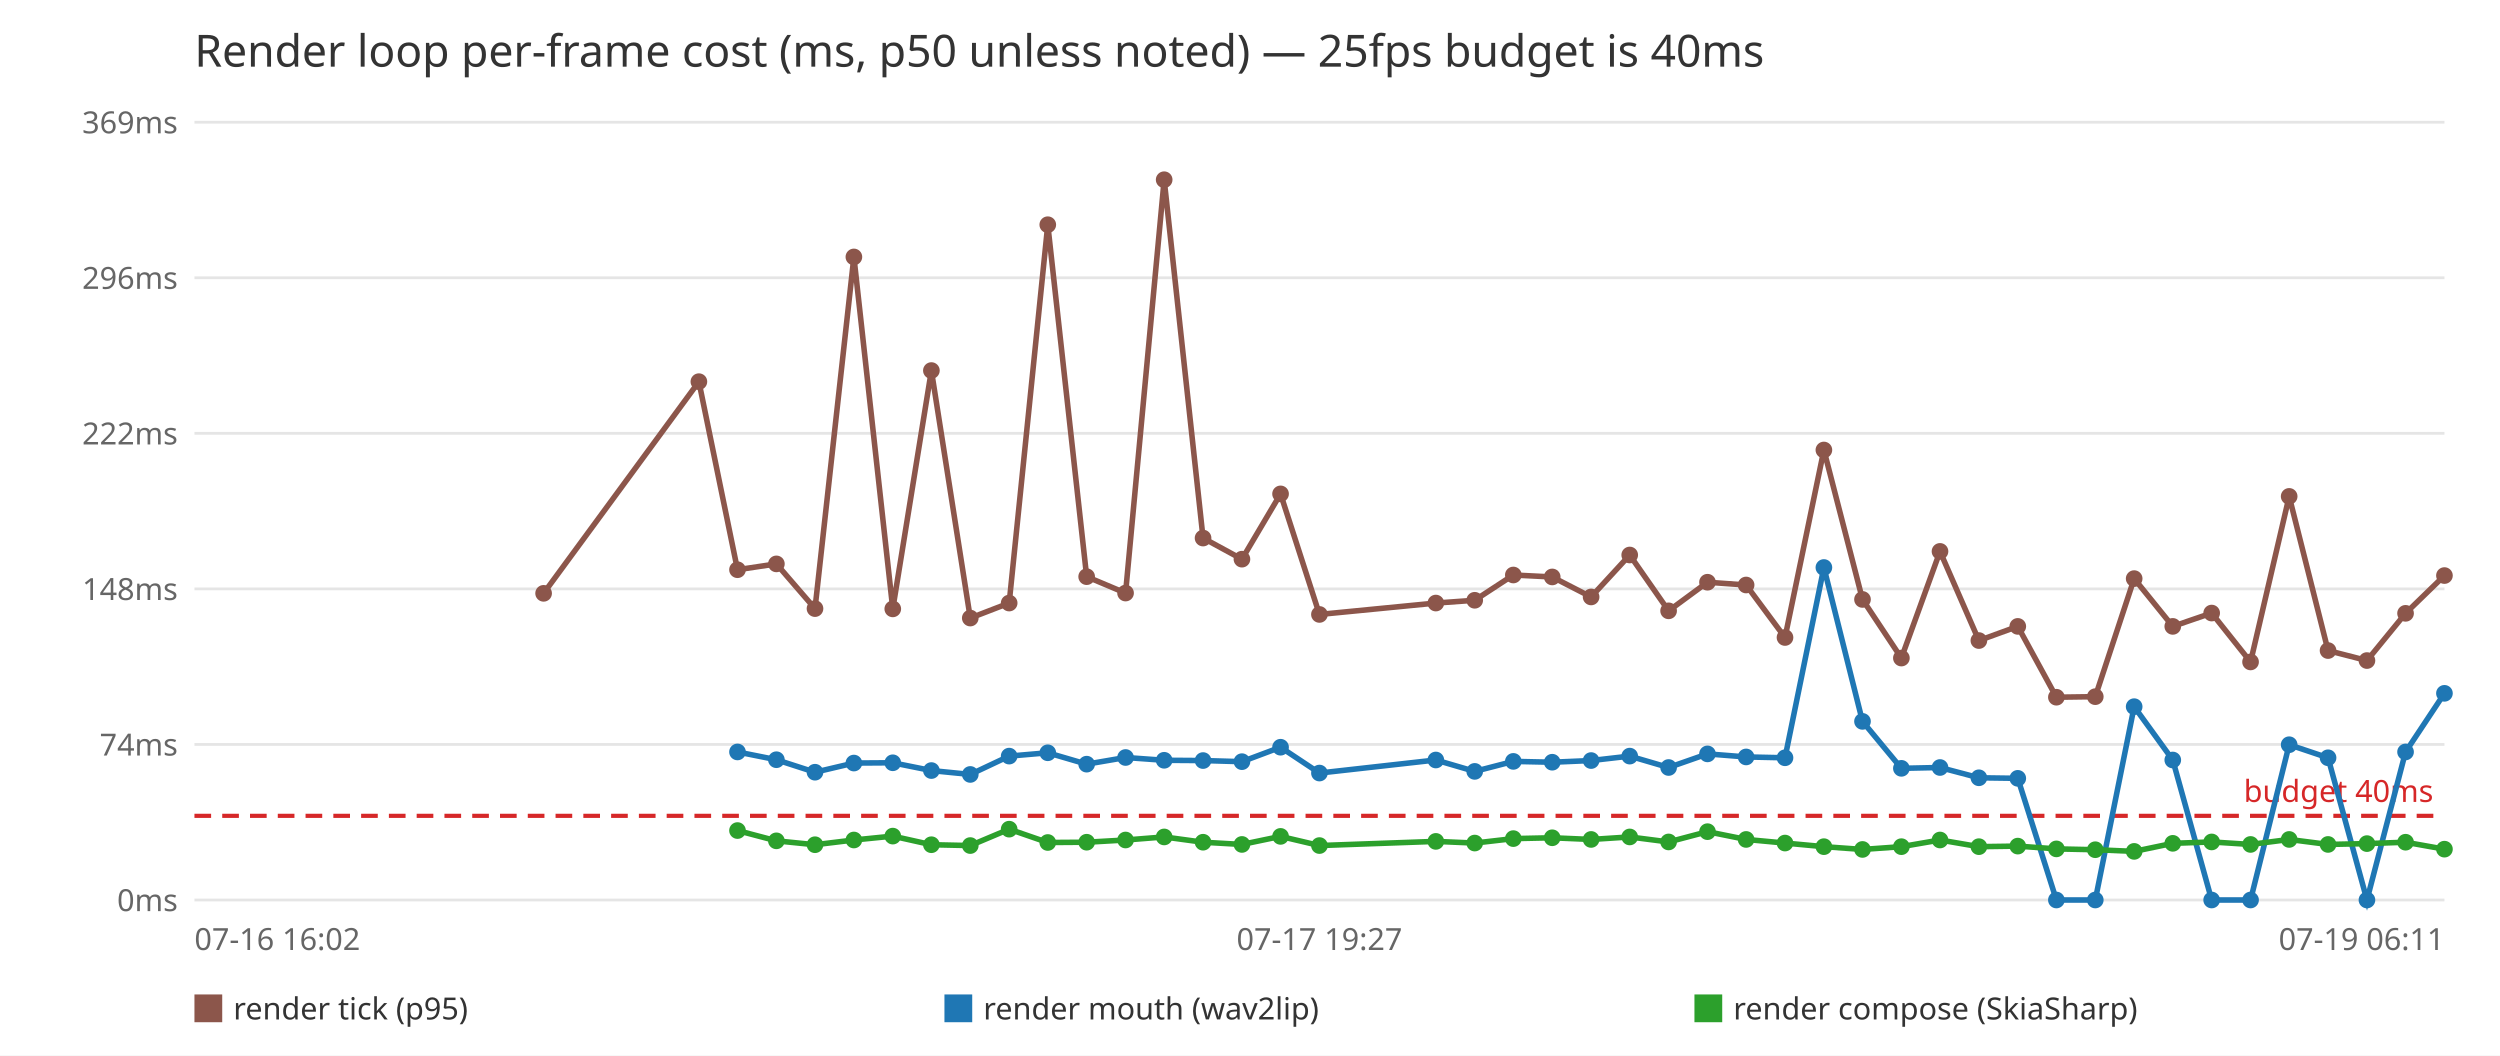
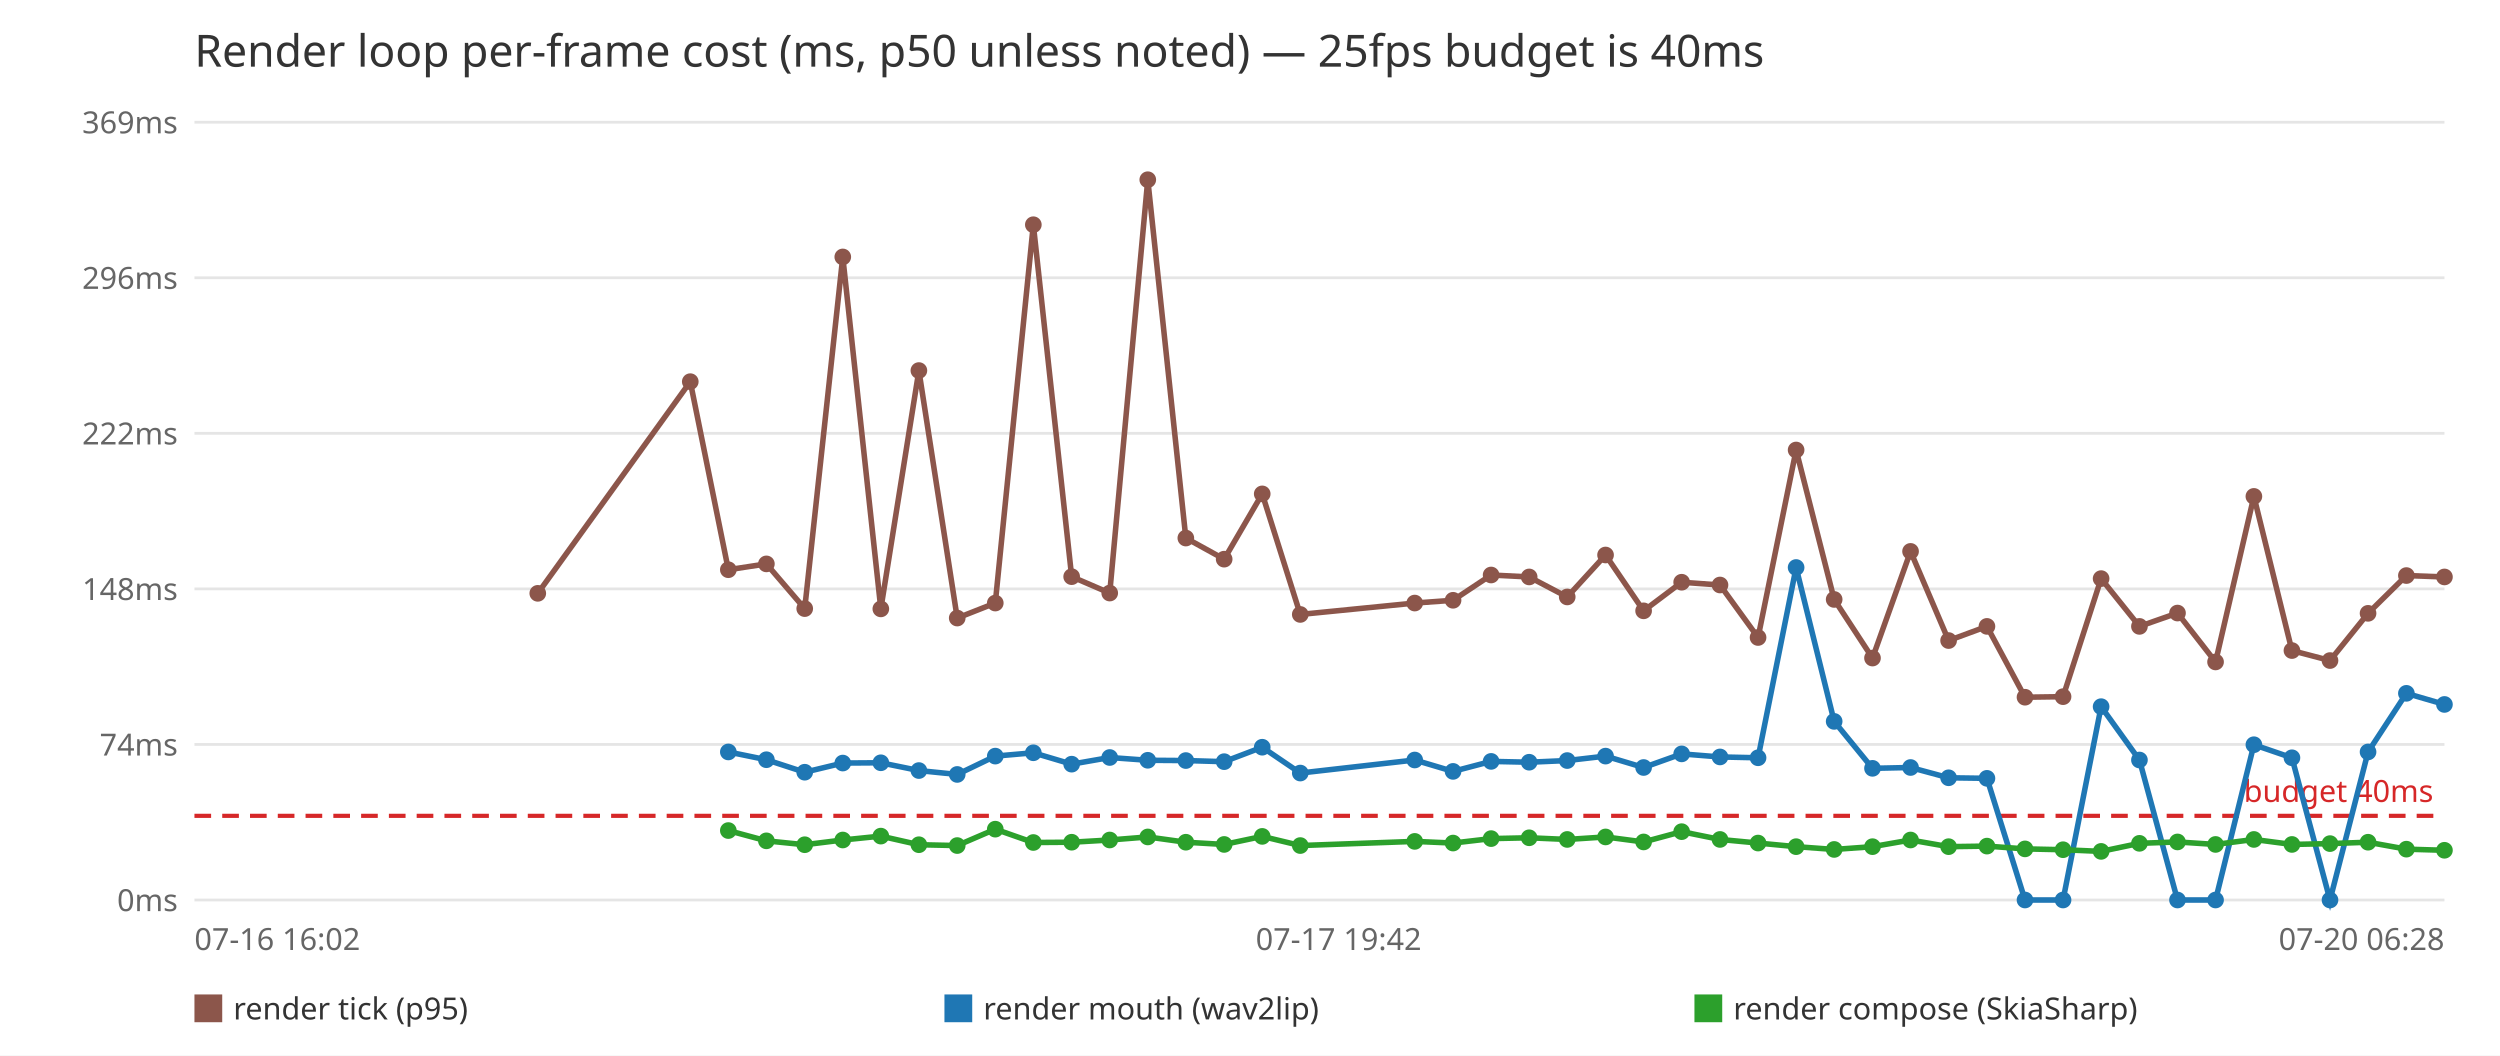
<svg xmlns="http://www.w3.org/2000/svg" width="900" height="380" viewBox="0 0 900 380" font-family="sans-serif">
  <rect width="900" height="380" fill="white" />
  <text x="70" y="24" font-size="16" fill="#333">Render loop per-frame cost (ms, p50 unless noted) — 25fps budget is 40ms</text>
  <line x1="70" y1="324.0" x2="880" y2="324.0" stroke="#e5e5e5" />
  <text x="64" y="328.0" font-size="11" fill="#666" text-anchor="end">0ms</text>
  <line x1="70" y1="268.0" x2="880" y2="268.0" stroke="#e5e5e5" />
  <text x="64" y="272.0" font-size="11" fill="#666" text-anchor="end">74ms</text>
  <line x1="70" y1="212.0" x2="880" y2="212.0" stroke="#e5e5e5" />
  <text x="64" y="216.0" font-size="11" fill="#666" text-anchor="end">148ms</text>
  <line x1="70" y1="156.0" x2="880" y2="156.0" stroke="#e5e5e5" />
  <text x="64" y="160.0" font-size="11" fill="#666" text-anchor="end">222ms</text>
  <line x1="70" y1="100.0" x2="880" y2="100.0" stroke="#e5e5e5" />
  <text x="64" y="104.0" font-size="11" fill="#666" text-anchor="end">296ms</text>
  <line x1="70" y1="44.0" x2="880" y2="44.0" stroke="#e5e5e5" />
  <text x="64" y="48.0" font-size="11" fill="#666" text-anchor="end">369ms</text>
  <line x1="70" y1="293.7" x2="880" y2="293.7" stroke="#d62728" stroke-width="1.5" stroke-dasharray="6,4" />
  <text x="876" y="288.7" font-size="11" fill="#d62728" text-anchor="end">budget 40ms</text>
  <text x="70.0" y="342" font-size="11" fill="#666" text-anchor="start">07-16 16:02</text>
-   <text x="475.0" y="342" font-size="11" fill="#666" text-anchor="middle">07-17 19:27</text>
-   <text x="880.0" y="342" font-size="11" fill="#666" text-anchor="end">07-19 06:11</text>
-   <polyline points="195.7,213.6 251.6,137.4 265.5,205.1 279.5,203.0 293.4,219.1 307.4,92.5 321.4,219.2 335.3,133.4 349.3,222.5 363.3,217.1 377.2,80.9 391.2,207.6 405.2,213.5 419.1,64.7 433.1,193.7 447.1,201.3 461.0,177.8 475.0,221.2 516.9,217.1 530.9,216.1 544.8,207.0 558.8,207.7 572.8,214.9 586.7,199.8 600.7,219.9 614.7,209.6 628.6,210.6 642.6,229.5 656.6,162.0 670.5,215.8 684.5,236.9 698.4,198.5 712.4,230.6 726.4,225.5 740.3,251.0 754.3,250.8 768.3,208.3 782.2,225.5 796.2,220.7 810.2,238.3 824.1,178.7 838.1,234.2 852.1,237.8 866.0,220.8 880.0,207.2" fill="none" stroke="#8c564b" stroke-width="2" />
-   <circle cx="195.7" cy="213.6" r="3" fill="#8c564b" />
-   <circle cx="251.6" cy="137.4" r="3" fill="#8c564b" />
-   <circle cx="265.5" cy="205.1" r="3" fill="#8c564b" />
-   <circle cx="279.5" cy="203.0" r="3" fill="#8c564b" />
-   <circle cx="293.4" cy="219.1" r="3" fill="#8c564b" />
-   <circle cx="307.4" cy="92.5" r="3" fill="#8c564b" />
-   <circle cx="321.4" cy="219.2" r="3" fill="#8c564b" />
-   <circle cx="335.3" cy="133.4" r="3" fill="#8c564b" />
-   <circle cx="349.3" cy="222.5" r="3" fill="#8c564b" />
-   <circle cx="363.3" cy="217.1" r="3" fill="#8c564b" />
-   <circle cx="377.2" cy="80.9" r="3" fill="#8c564b" />
-   <circle cx="391.2" cy="207.6" r="3" fill="#8c564b" />
-   <circle cx="405.2" cy="213.5" r="3" fill="#8c564b" />
-   <circle cx="419.1" cy="64.7" r="3" fill="#8c564b" />
-   <circle cx="433.1" cy="193.7" r="3" fill="#8c564b" />
-   <circle cx="447.1" cy="201.3" r="3" fill="#8c564b" />
-   <circle cx="461.0" cy="177.8" r="3" fill="#8c564b" />
-   <circle cx="475.0" cy="221.2" r="3" fill="#8c564b" />
-   <circle cx="516.9" cy="217.1" r="3" fill="#8c564b" />
-   <circle cx="530.9" cy="216.1" r="3" fill="#8c564b" />
-   <circle cx="544.8" cy="207.0" r="3" fill="#8c564b" />
-   <circle cx="558.8" cy="207.7" r="3" fill="#8c564b" />
-   <circle cx="572.8" cy="214.9" r="3" fill="#8c564b" />
-   <circle cx="586.7" cy="199.8" r="3" fill="#8c564b" />
-   <circle cx="600.7" cy="219.9" r="3" fill="#8c564b" />
-   <circle cx="614.7" cy="209.6" r="3" fill="#8c564b" />
-   <circle cx="628.6" cy="210.6" r="3" fill="#8c564b" />
-   <circle cx="642.6" cy="229.5" r="3" fill="#8c564b" />
-   <circle cx="656.6" cy="162.0" r="3" fill="#8c564b" />
-   <circle cx="670.5" cy="215.8" r="3" fill="#8c564b" />
-   <circle cx="684.5" cy="236.9" r="3" fill="#8c564b" />
-   <circle cx="698.4" cy="198.5" r="3" fill="#8c564b" />
-   <circle cx="712.4" cy="230.6" r="3" fill="#8c564b" />
-   <circle cx="726.4" cy="225.5" r="3" fill="#8c564b" />
-   <circle cx="740.3" cy="251.0" r="3" fill="#8c564b" />
-   <circle cx="754.3" cy="250.8" r="3" fill="#8c564b" />
-   <circle cx="768.3" cy="208.3" r="3" fill="#8c564b" />
-   <circle cx="782.2" cy="225.5" r="3" fill="#8c564b" />
-   <circle cx="796.2" cy="220.7" r="3" fill="#8c564b" />
-   <circle cx="810.2" cy="238.3" r="3" fill="#8c564b" />
-   <circle cx="824.1" cy="178.7" r="3" fill="#8c564b" />
-   <circle cx="838.1" cy="234.2" r="3" fill="#8c564b" />
-   <circle cx="852.1" cy="237.8" r="3" fill="#8c564b" />
-   <circle cx="866.0" cy="220.8" r="3" fill="#8c564b" />
-   <circle cx="880.0" cy="207.2" r="3" fill="#8c564b" />
+   <text x="481.9" y="342" font-size="11" fill="#666" text-anchor="middle">07-17 19:42</text>
+   <text x="880.0" y="342" font-size="11" fill="#666" text-anchor="end">07-20 06:28</text>
+   <polyline points="193.6,213.6 248.5,137.4 262.2,205.1 275.9,203.0 289.7,219.1 303.4,92.5 317.1,219.2 330.8,133.4 344.6,222.5 358.3,217.1 372.0,80.9 385.8,207.6 399.5,213.5 413.2,64.7 426.9,193.7 440.7,201.3 454.4,177.8 468.1,221.2 509.3,217.1 523.1,216.1 536.8,207.0 550.5,207.7 564.2,214.9 578.0,199.8 591.7,219.9 605.4,209.6 619.2,210.6 632.9,229.5 646.6,162.0 660.3,215.8 674.1,236.9 687.8,198.5 701.5,230.6 715.3,225.5 729.0,251.0 742.7,250.8 756.4,208.3 770.2,225.5 783.9,220.7 797.6,238.3 811.4,178.7 825.1,234.2 838.8,237.8 852.5,220.8 866.3,207.2 880.0,207.7" fill="none" stroke="#8c564b" stroke-width="2" />
+   <circle cx="193.6" cy="213.6" r="3" fill="#8c564b" />
+   <circle cx="248.5" cy="137.4" r="3" fill="#8c564b" />
+   <circle cx="262.2" cy="205.1" r="3" fill="#8c564b" />
+   <circle cx="275.9" cy="203.0" r="3" fill="#8c564b" />
+   <circle cx="289.7" cy="219.1" r="3" fill="#8c564b" />
+   <circle cx="303.4" cy="92.5" r="3" fill="#8c564b" />
+   <circle cx="317.1" cy="219.2" r="3" fill="#8c564b" />
+   <circle cx="330.8" cy="133.4" r="3" fill="#8c564b" />
+   <circle cx="344.6" cy="222.5" r="3" fill="#8c564b" />
+   <circle cx="358.3" cy="217.1" r="3" fill="#8c564b" />
+   <circle cx="372.0" cy="80.9" r="3" fill="#8c564b" />
+   <circle cx="385.8" cy="207.6" r="3" fill="#8c564b" />
+   <circle cx="399.5" cy="213.5" r="3" fill="#8c564b" />
+   <circle cx="413.2" cy="64.7" r="3" fill="#8c564b" />
+   <circle cx="426.9" cy="193.7" r="3" fill="#8c564b" />
+   <circle cx="440.7" cy="201.3" r="3" fill="#8c564b" />
+   <circle cx="454.4" cy="177.8" r="3" fill="#8c564b" />
+   <circle cx="468.1" cy="221.2" r="3" fill="#8c564b" />
+   <circle cx="509.3" cy="217.1" r="3" fill="#8c564b" />
+   <circle cx="523.1" cy="216.1" r="3" fill="#8c564b" />
+   <circle cx="536.8" cy="207.0" r="3" fill="#8c564b" />
+   <circle cx="550.5" cy="207.7" r="3" fill="#8c564b" />
+   <circle cx="564.2" cy="214.9" r="3" fill="#8c564b" />
+   <circle cx="578.0" cy="199.8" r="3" fill="#8c564b" />
+   <circle cx="591.7" cy="219.9" r="3" fill="#8c564b" />
+   <circle cx="605.4" cy="209.6" r="3" fill="#8c564b" />
+   <circle cx="619.2" cy="210.6" r="3" fill="#8c564b" />
+   <circle cx="632.9" cy="229.5" r="3" fill="#8c564b" />
+   <circle cx="646.6" cy="162.0" r="3" fill="#8c564b" />
+   <circle cx="660.3" cy="215.8" r="3" fill="#8c564b" />
+   <circle cx="674.1" cy="236.9" r="3" fill="#8c564b" />
+   <circle cx="687.8" cy="198.5" r="3" fill="#8c564b" />
+   <circle cx="701.5" cy="230.6" r="3" fill="#8c564b" />
+   <circle cx="715.3" cy="225.5" r="3" fill="#8c564b" />
+   <circle cx="729.0" cy="251.0" r="3" fill="#8c564b" />
+   <circle cx="742.7" cy="250.8" r="3" fill="#8c564b" />
+   <circle cx="756.4" cy="208.3" r="3" fill="#8c564b" />
+   <circle cx="770.2" cy="225.5" r="3" fill="#8c564b" />
+   <circle cx="783.9" cy="220.7" r="3" fill="#8c564b" />
+   <circle cx="797.6" cy="238.3" r="3" fill="#8c564b" />
+   <circle cx="811.4" cy="178.7" r="3" fill="#8c564b" />
+   <circle cx="825.1" cy="234.2" r="3" fill="#8c564b" />
+   <circle cx="838.8" cy="237.8" r="3" fill="#8c564b" />
+   <circle cx="852.5" cy="220.8" r="3" fill="#8c564b" />
+   <circle cx="866.3" cy="207.2" r="3" fill="#8c564b" />
+   <circle cx="880.0" cy="207.7" r="3" fill="#8c564b" />
  <rect x="70.0" y="358" width="10" height="10" fill="#8c564b" />
  <text x="84.0" y="367" font-size="11" fill="#333">render tick (p95)</text>
-   <polyline points="265.5,270.7 279.5,273.5 293.4,278.0 307.4,274.7 321.4,274.6 335.3,277.4 349.3,278.8 363.3,272.2 377.2,271.0 391.2,275.1 405.2,272.7 419.1,273.7 433.1,273.8 447.1,274.2 461.0,269.0 475.0,278.3 516.9,273.6 530.9,277.7 544.8,274.1 558.8,274.4 572.8,273.8 586.7,272.2 600.7,276.3 614.7,271.4 628.6,272.5 642.6,272.8 656.6,204.3 670.5,259.7 684.5,276.6 698.4,276.3 712.4,280.0 726.4,280.2 740.3,324.0 754.3,324.0 768.3,254.4 782.2,273.6 796.2,324.0 810.2,324.0 824.1,268.1 838.1,272.8 852.1,324.0 866.0,270.7 880.0,249.6" fill="none" stroke="#1f77b4" stroke-width="2" />
-   <circle cx="265.5" cy="270.7" r="3" fill="#1f77b4" />
-   <circle cx="279.5" cy="273.5" r="3" fill="#1f77b4" />
-   <circle cx="293.4" cy="278.0" r="3" fill="#1f77b4" />
-   <circle cx="307.4" cy="274.7" r="3" fill="#1f77b4" />
-   <circle cx="321.4" cy="274.6" r="3" fill="#1f77b4" />
-   <circle cx="335.3" cy="277.4" r="3" fill="#1f77b4" />
-   <circle cx="349.3" cy="278.8" r="3" fill="#1f77b4" />
-   <circle cx="363.3" cy="272.2" r="3" fill="#1f77b4" />
-   <circle cx="377.2" cy="271.0" r="3" fill="#1f77b4" />
-   <circle cx="391.2" cy="275.1" r="3" fill="#1f77b4" />
-   <circle cx="405.2" cy="272.7" r="3" fill="#1f77b4" />
-   <circle cx="419.1" cy="273.7" r="3" fill="#1f77b4" />
-   <circle cx="433.1" cy="273.8" r="3" fill="#1f77b4" />
-   <circle cx="447.1" cy="274.2" r="3" fill="#1f77b4" />
-   <circle cx="461.0" cy="269.0" r="3" fill="#1f77b4" />
-   <circle cx="475.0" cy="278.3" r="3" fill="#1f77b4" />
-   <circle cx="516.9" cy="273.6" r="3" fill="#1f77b4" />
-   <circle cx="530.9" cy="277.7" r="3" fill="#1f77b4" />
-   <circle cx="544.8" cy="274.1" r="3" fill="#1f77b4" />
-   <circle cx="558.8" cy="274.4" r="3" fill="#1f77b4" />
-   <circle cx="572.8" cy="273.8" r="3" fill="#1f77b4" />
-   <circle cx="586.7" cy="272.2" r="3" fill="#1f77b4" />
-   <circle cx="600.7" cy="276.3" r="3" fill="#1f77b4" />
-   <circle cx="614.7" cy="271.4" r="3" fill="#1f77b4" />
-   <circle cx="628.6" cy="272.5" r="3" fill="#1f77b4" />
-   <circle cx="642.6" cy="272.8" r="3" fill="#1f77b4" />
-   <circle cx="656.6" cy="204.3" r="3" fill="#1f77b4" />
-   <circle cx="670.5" cy="259.7" r="3" fill="#1f77b4" />
-   <circle cx="684.5" cy="276.6" r="3" fill="#1f77b4" />
-   <circle cx="698.4" cy="276.3" r="3" fill="#1f77b4" />
-   <circle cx="712.4" cy="280.0" r="3" fill="#1f77b4" />
-   <circle cx="726.4" cy="280.2" r="3" fill="#1f77b4" />
-   <circle cx="740.3" cy="324.0" r="3" fill="#1f77b4" />
-   <circle cx="754.3" cy="324.0" r="3" fill="#1f77b4" />
-   <circle cx="768.3" cy="254.4" r="3" fill="#1f77b4" />
-   <circle cx="782.2" cy="273.6" r="3" fill="#1f77b4" />
-   <circle cx="796.2" cy="324.0" r="3" fill="#1f77b4" />
-   <circle cx="810.2" cy="324.0" r="3" fill="#1f77b4" />
-   <circle cx="824.1" cy="268.1" r="3" fill="#1f77b4" />
-   <circle cx="838.1" cy="272.8" r="3" fill="#1f77b4" />
-   <circle cx="852.1" cy="324.0" r="3" fill="#1f77b4" />
-   <circle cx="866.0" cy="270.7" r="3" fill="#1f77b4" />
-   <circle cx="880.0" cy="249.6" r="3" fill="#1f77b4" />
+   <polyline points="262.2,270.7 275.9,273.5 289.7,278.0 303.4,274.7 317.1,274.6 330.8,277.4 344.6,278.8 358.3,272.2 372.0,271.0 385.8,275.1 399.5,272.7 413.2,273.7 426.9,273.8 440.7,274.2 454.4,269.0 468.1,278.3 509.3,273.6 523.1,277.7 536.8,274.1 550.5,274.4 564.2,273.8 578.0,272.2 591.7,276.3 605.4,271.4 619.2,272.5 632.9,272.8 646.6,204.3 660.3,259.7 674.1,276.6 687.8,276.3 701.5,280.0 715.3,280.2 729.0,324.0 742.7,324.0 756.4,254.4 770.2,273.6 783.9,324.0 797.6,324.0 811.4,268.1 825.1,272.8 838.8,324.0 852.5,270.7 866.3,249.6 880.0,253.6" fill="none" stroke="#1f77b4" stroke-width="2" />
+   <circle cx="262.2" cy="270.7" r="3" fill="#1f77b4" />
+   <circle cx="275.9" cy="273.5" r="3" fill="#1f77b4" />
+   <circle cx="289.7" cy="278.0" r="3" fill="#1f77b4" />
+   <circle cx="303.4" cy="274.7" r="3" fill="#1f77b4" />
+   <circle cx="317.1" cy="274.6" r="3" fill="#1f77b4" />
+   <circle cx="330.8" cy="277.4" r="3" fill="#1f77b4" />
+   <circle cx="344.6" cy="278.8" r="3" fill="#1f77b4" />
+   <circle cx="358.3" cy="272.2" r="3" fill="#1f77b4" />
+   <circle cx="372.0" cy="271.0" r="3" fill="#1f77b4" />
+   <circle cx="385.8" cy="275.1" r="3" fill="#1f77b4" />
+   <circle cx="399.5" cy="272.7" r="3" fill="#1f77b4" />
+   <circle cx="413.2" cy="273.7" r="3" fill="#1f77b4" />
+   <circle cx="426.9" cy="273.8" r="3" fill="#1f77b4" />
+   <circle cx="440.7" cy="274.2" r="3" fill="#1f77b4" />
+   <circle cx="454.4" cy="269.0" r="3" fill="#1f77b4" />
+   <circle cx="468.1" cy="278.3" r="3" fill="#1f77b4" />
+   <circle cx="509.3" cy="273.6" r="3" fill="#1f77b4" />
+   <circle cx="523.1" cy="277.7" r="3" fill="#1f77b4" />
+   <circle cx="536.8" cy="274.1" r="3" fill="#1f77b4" />
+   <circle cx="550.5" cy="274.4" r="3" fill="#1f77b4" />
+   <circle cx="564.2" cy="273.8" r="3" fill="#1f77b4" />
+   <circle cx="578.0" cy="272.2" r="3" fill="#1f77b4" />
+   <circle cx="591.7" cy="276.3" r="3" fill="#1f77b4" />
+   <circle cx="605.4" cy="271.4" r="3" fill="#1f77b4" />
+   <circle cx="619.2" cy="272.5" r="3" fill="#1f77b4" />
+   <circle cx="632.9" cy="272.8" r="3" fill="#1f77b4" />
+   <circle cx="646.6" cy="204.3" r="3" fill="#1f77b4" />
+   <circle cx="660.3" cy="259.7" r="3" fill="#1f77b4" />
+   <circle cx="674.1" cy="276.6" r="3" fill="#1f77b4" />
+   <circle cx="687.8" cy="276.3" r="3" fill="#1f77b4" />
+   <circle cx="701.5" cy="280.0" r="3" fill="#1f77b4" />
+   <circle cx="715.3" cy="280.2" r="3" fill="#1f77b4" />
+   <circle cx="729.0" cy="324.0" r="3" fill="#1f77b4" />
+   <circle cx="742.7" cy="324.0" r="3" fill="#1f77b4" />
+   <circle cx="756.4" cy="254.4" r="3" fill="#1f77b4" />
+   <circle cx="770.2" cy="273.6" r="3" fill="#1f77b4" />
+   <circle cx="783.9" cy="324.0" r="3" fill="#1f77b4" />
+   <circle cx="797.6" cy="324.0" r="3" fill="#1f77b4" />
+   <circle cx="811.4" cy="268.1" r="3" fill="#1f77b4" />
+   <circle cx="825.1" cy="272.8" r="3" fill="#1f77b4" />
+   <circle cx="838.8" cy="324.0" r="3" fill="#1f77b4" />
+   <circle cx="852.5" cy="270.7" r="3" fill="#1f77b4" />
+   <circle cx="866.3" cy="249.6" r="3" fill="#1f77b4" />
+   <circle cx="880.0" cy="253.6" r="3" fill="#1f77b4" />
  <rect x="340.0" y="358" width="10" height="10" fill="#1f77b4" />
  <text x="354.0" y="367" font-size="11" fill="#333">render mouth (wav2lip)</text>
-   <polyline points="265.5,299.0 279.5,302.7 293.4,304.1 307.4,302.4 321.4,301.0 335.3,304.1 349.3,304.4 363.3,298.5 377.2,303.3 391.2,303.2 405.2,302.4 419.1,301.3 433.1,303.2 447.1,304.0 461.0,301.1 475.0,304.4 516.9,302.9 530.9,303.5 544.8,301.9 558.8,301.6 572.8,302.2 586.7,301.3 600.7,303.1 614.7,299.4 628.6,302.2 642.6,303.5 656.6,304.8 670.5,305.8 684.5,304.8 698.4,302.4 712.4,304.8 726.4,304.6 740.3,305.6 754.3,305.9 768.3,306.5 782.2,303.6 796.2,303.1 810.2,304.0 824.1,302.2 838.1,304.0 852.1,303.7 866.0,303.2 880.0,305.7" fill="none" stroke="#2ca02c" stroke-width="2" />
-   <circle cx="265.5" cy="299.0" r="3" fill="#2ca02c" />
-   <circle cx="279.5" cy="302.7" r="3" fill="#2ca02c" />
-   <circle cx="293.4" cy="304.1" r="3" fill="#2ca02c" />
-   <circle cx="307.4" cy="302.4" r="3" fill="#2ca02c" />
-   <circle cx="321.4" cy="301.0" r="3" fill="#2ca02c" />
-   <circle cx="335.3" cy="304.1" r="3" fill="#2ca02c" />
-   <circle cx="349.3" cy="304.4" r="3" fill="#2ca02c" />
-   <circle cx="363.3" cy="298.5" r="3" fill="#2ca02c" />
-   <circle cx="377.2" cy="303.3" r="3" fill="#2ca02c" />
-   <circle cx="391.2" cy="303.2" r="3" fill="#2ca02c" />
-   <circle cx="405.2" cy="302.4" r="3" fill="#2ca02c" />
-   <circle cx="419.1" cy="301.3" r="3" fill="#2ca02c" />
-   <circle cx="433.1" cy="303.2" r="3" fill="#2ca02c" />
-   <circle cx="447.1" cy="304.0" r="3" fill="#2ca02c" />
-   <circle cx="461.0" cy="301.1" r="3" fill="#2ca02c" />
-   <circle cx="475.0" cy="304.4" r="3" fill="#2ca02c" />
-   <circle cx="516.9" cy="302.9" r="3" fill="#2ca02c" />
-   <circle cx="530.9" cy="303.5" r="3" fill="#2ca02c" />
-   <circle cx="544.8" cy="301.9" r="3" fill="#2ca02c" />
-   <circle cx="558.8" cy="301.6" r="3" fill="#2ca02c" />
-   <circle cx="572.8" cy="302.2" r="3" fill="#2ca02c" />
-   <circle cx="586.7" cy="301.3" r="3" fill="#2ca02c" />
-   <circle cx="600.7" cy="303.1" r="3" fill="#2ca02c" />
-   <circle cx="614.7" cy="299.4" r="3" fill="#2ca02c" />
-   <circle cx="628.6" cy="302.2" r="3" fill="#2ca02c" />
-   <circle cx="642.6" cy="303.5" r="3" fill="#2ca02c" />
-   <circle cx="656.6" cy="304.8" r="3" fill="#2ca02c" />
-   <circle cx="670.5" cy="305.8" r="3" fill="#2ca02c" />
-   <circle cx="684.5" cy="304.8" r="3" fill="#2ca02c" />
-   <circle cx="698.4" cy="302.4" r="3" fill="#2ca02c" />
-   <circle cx="712.4" cy="304.8" r="3" fill="#2ca02c" />
-   <circle cx="726.4" cy="304.6" r="3" fill="#2ca02c" />
-   <circle cx="740.3" cy="305.6" r="3" fill="#2ca02c" />
-   <circle cx="754.3" cy="305.9" r="3" fill="#2ca02c" />
-   <circle cx="768.3" cy="306.5" r="3" fill="#2ca02c" />
-   <circle cx="782.2" cy="303.6" r="3" fill="#2ca02c" />
-   <circle cx="796.2" cy="303.1" r="3" fill="#2ca02c" />
-   <circle cx="810.2" cy="304.0" r="3" fill="#2ca02c" />
-   <circle cx="824.1" cy="302.2" r="3" fill="#2ca02c" />
-   <circle cx="838.1" cy="304.0" r="3" fill="#2ca02c" />
-   <circle cx="852.1" cy="303.7" r="3" fill="#2ca02c" />
-   <circle cx="866.0" cy="303.2" r="3" fill="#2ca02c" />
-   <circle cx="880.0" cy="305.7" r="3" fill="#2ca02c" />
+   <polyline points="262.2,299.0 275.9,302.7 289.7,304.1 303.4,302.4 317.1,301.0 330.8,304.1 344.6,304.4 358.3,298.5 372.0,303.3 385.8,303.2 399.5,302.4 413.2,301.3 426.9,303.2 440.7,304.0 454.4,301.1 468.1,304.4 509.3,302.9 523.1,303.5 536.8,301.9 550.5,301.6 564.2,302.2 578.0,301.3 591.7,303.1 605.4,299.4 619.2,302.2 632.9,303.5 646.6,304.8 660.3,305.8 674.1,304.8 687.8,302.4 701.5,304.8 715.3,304.6 729.0,305.6 742.7,305.9 756.4,306.5 770.2,303.6 783.9,303.1 797.6,304.0 811.4,302.2 825.1,304.0 838.8,303.7 852.5,303.2 866.3,305.7 880.0,306.1" fill="none" stroke="#2ca02c" stroke-width="2" />
+   <circle cx="262.2" cy="299.0" r="3" fill="#2ca02c" />
+   <circle cx="275.9" cy="302.7" r="3" fill="#2ca02c" />
+   <circle cx="289.7" cy="304.1" r="3" fill="#2ca02c" />
+   <circle cx="303.4" cy="302.4" r="3" fill="#2ca02c" />
+   <circle cx="317.1" cy="301.0" r="3" fill="#2ca02c" />
+   <circle cx="330.8" cy="304.1" r="3" fill="#2ca02c" />
+   <circle cx="344.6" cy="304.4" r="3" fill="#2ca02c" />
+   <circle cx="358.3" cy="298.5" r="3" fill="#2ca02c" />
+   <circle cx="372.0" cy="303.3" r="3" fill="#2ca02c" />
+   <circle cx="385.8" cy="303.2" r="3" fill="#2ca02c" />
+   <circle cx="399.5" cy="302.4" r="3" fill="#2ca02c" />
+   <circle cx="413.2" cy="301.3" r="3" fill="#2ca02c" />
+   <circle cx="426.9" cy="303.2" r="3" fill="#2ca02c" />
+   <circle cx="440.7" cy="304.0" r="3" fill="#2ca02c" />
+   <circle cx="454.4" cy="301.1" r="3" fill="#2ca02c" />
+   <circle cx="468.1" cy="304.4" r="3" fill="#2ca02c" />
+   <circle cx="509.3" cy="302.9" r="3" fill="#2ca02c" />
+   <circle cx="523.1" cy="303.5" r="3" fill="#2ca02c" />
+   <circle cx="536.8" cy="301.9" r="3" fill="#2ca02c" />
+   <circle cx="550.5" cy="301.6" r="3" fill="#2ca02c" />
+   <circle cx="564.2" cy="302.2" r="3" fill="#2ca02c" />
+   <circle cx="578.0" cy="301.3" r="3" fill="#2ca02c" />
+   <circle cx="591.7" cy="303.1" r="3" fill="#2ca02c" />
+   <circle cx="605.4" cy="299.4" r="3" fill="#2ca02c" />
+   <circle cx="619.2" cy="302.2" r="3" fill="#2ca02c" />
+   <circle cx="632.9" cy="303.5" r="3" fill="#2ca02c" />
+   <circle cx="646.6" cy="304.8" r="3" fill="#2ca02c" />
+   <circle cx="660.3" cy="305.8" r="3" fill="#2ca02c" />
+   <circle cx="674.1" cy="304.8" r="3" fill="#2ca02c" />
+   <circle cx="687.8" cy="302.4" r="3" fill="#2ca02c" />
+   <circle cx="701.5" cy="304.8" r="3" fill="#2ca02c" />
+   <circle cx="715.3" cy="304.6" r="3" fill="#2ca02c" />
+   <circle cx="729.0" cy="305.6" r="3" fill="#2ca02c" />
+   <circle cx="742.7" cy="305.9" r="3" fill="#2ca02c" />
+   <circle cx="756.4" cy="306.5" r="3" fill="#2ca02c" />
+   <circle cx="770.2" cy="303.6" r="3" fill="#2ca02c" />
+   <circle cx="783.9" cy="303.1" r="3" fill="#2ca02c" />
+   <circle cx="797.6" cy="304.0" r="3" fill="#2ca02c" />
+   <circle cx="811.4" cy="302.2" r="3" fill="#2ca02c" />
+   <circle cx="825.1" cy="304.0" r="3" fill="#2ca02c" />
+   <circle cx="838.8" cy="303.7" r="3" fill="#2ca02c" />
+   <circle cx="852.5" cy="303.2" r="3" fill="#2ca02c" />
+   <circle cx="866.3" cy="305.7" r="3" fill="#2ca02c" />
+   <circle cx="880.0" cy="306.1" r="3" fill="#2ca02c" />
  <rect x="610.0" y="358" width="10" height="10" fill="#2ca02c" />
  <text x="624.0" y="367" font-size="11" fill="#333">render compose (SkiaSharp)</text>
</svg>
